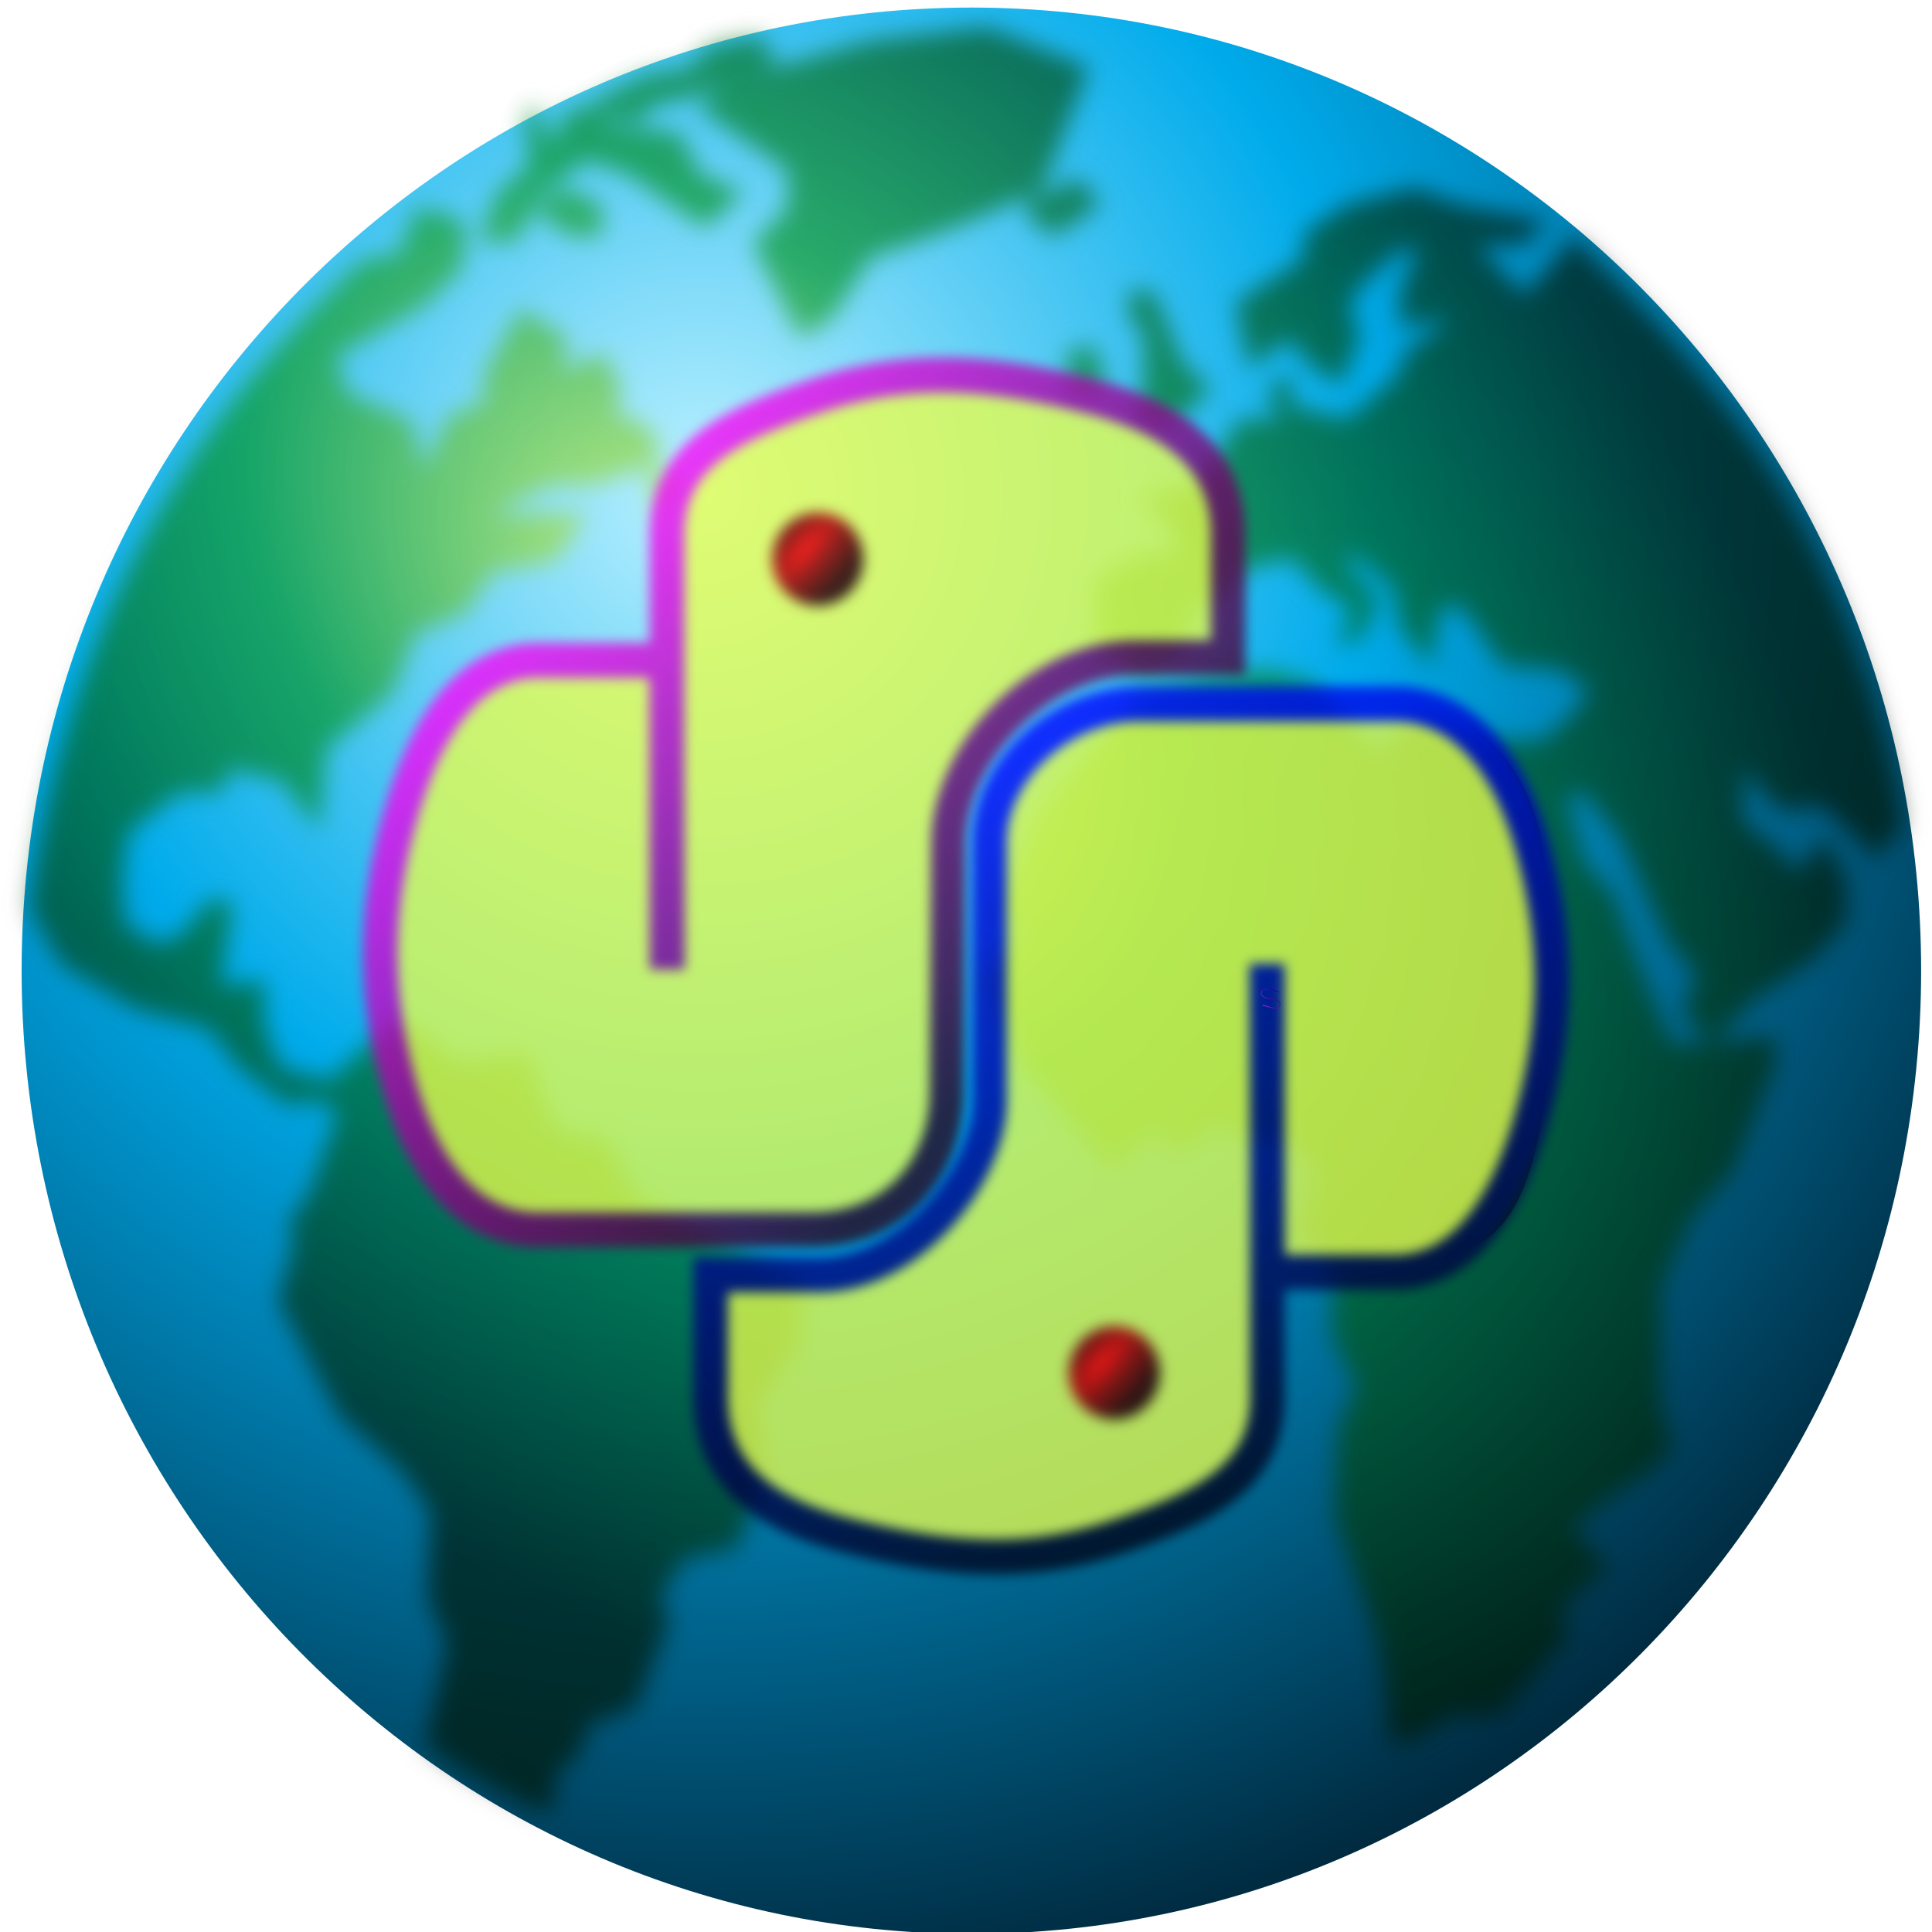
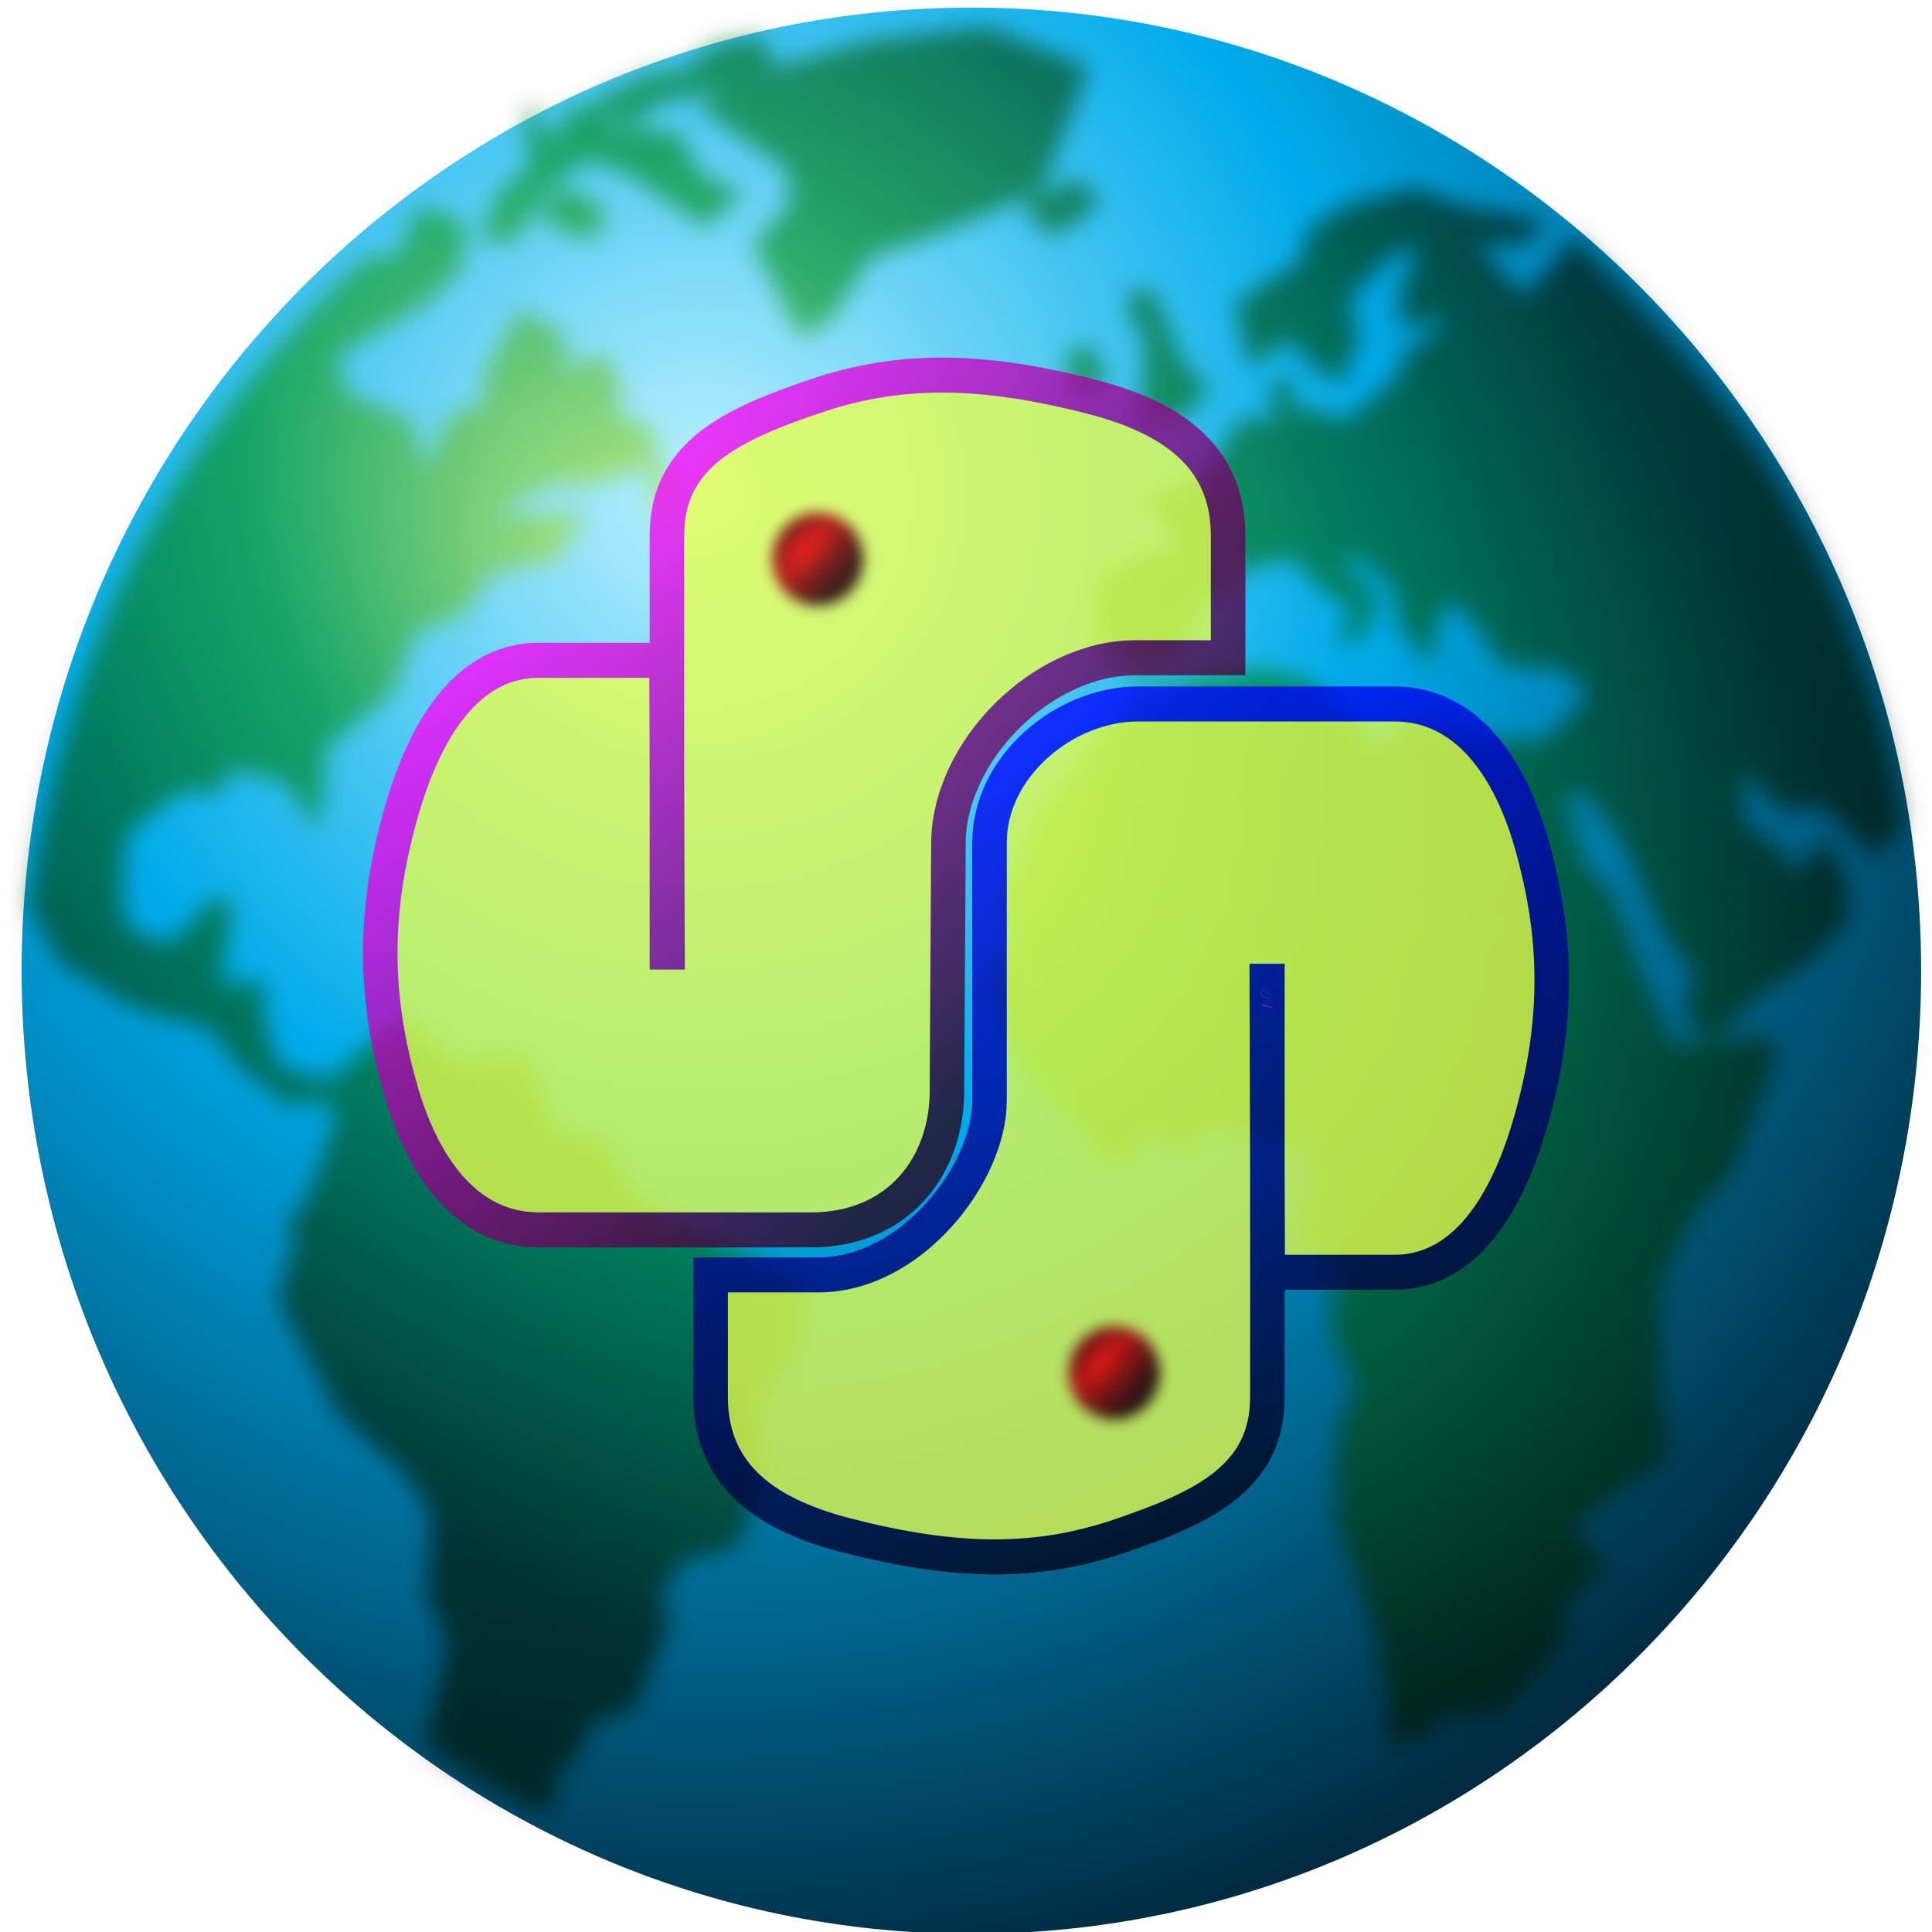
- <svg xmlns="http://www.w3.org/2000/svg" xmlns:xlink="http://www.w3.org/1999/xlink" width="800" height="800" id="svg2" version="1.1">
+ <svg xmlns="http://www.w3.org/2000/svg" xmlns:xlink="http://www.w3.org/1999/xlink" version="1.1" width="800" height="800" id="svg2">
  <defs id="defs4">
    <linearGradient id="linearGradient3935">
-       <stop id="stop3937" offset="0" style="stop-color:#ff28ff;stop-opacity:1;" />
-       <stop style="stop-color:#7500c6;stop-opacity:1;" offset="0.4" id="stop3983" />
-       <stop id="stop3939" offset="1" style="stop-color:#0000a4;stop-opacity:1;" />
+       <stop id="stop3937" style="stop-color:#ff28ff;stop-opacity:1" offset="0" />
+       <stop id="stop3983" style="stop-color:#7500c6;stop-opacity:1" offset="0.4" />
+       <stop id="stop3939" style="stop-color:#0000a4;stop-opacity:1" offset="1" />
    </linearGradient>
-     <linearGradient x1="25.315" y1="10.905" x2="25.315" gradientUnits="userSpaceOnUse" y2="35.926" id="linearGradient3911" gradientTransform="matrix(17.72891,0,0,17.72891,331.8561,320.2933)">
-       <stop offset="0" style="stop-color:#bbf1ff;stop-opacity:1;" id="stop3913" />
-       <stop id="stop3915" style="stop-color:#00abeb;stop-opacity:1;" offset="0.4" />
-       <stop offset="1" style="stop-color:#000d19;stop-opacity:1;" id="stop3917" />
+     <linearGradient x1="25.315" y1="10.905" x2="25.315" y2="35.926" id="linearGradient3911" gradientUnits="userSpaceOnUse" gradientTransform="matrix(17.72891,0,0,17.72891,331.8561,320.2933)">
+       <stop id="stop3913" style="stop-color:#bbf1ff;stop-opacity:1" offset="0" />
+       <stop id="stop3915" style="stop-color:#00abeb;stop-opacity:1" offset="0.4" />
+       <stop id="stop3917" style="stop-color:#000d19;stop-opacity:1" offset="1" />
    </linearGradient>
    <linearGradient id="linearGradient4348">
-       <stop style="stop-color:#ff0000;stop-opacity:1;" offset="0" id="stop4350" />
-       <stop id="stop4352" offset="0.4" style="stop-color:#930000;stop-opacity:1;" />
-       <stop style="stop-color:#280000;stop-opacity:1;" offset="1" id="stop4354" />
+       <stop id="stop4350" style="stop-color:#ff0000;stop-opacity:1" offset="0" />
+       <stop id="stop4352" style="stop-color:#930000;stop-opacity:1" offset="0.4" />
+       <stop id="stop4354" style="stop-color:#280000;stop-opacity:1" offset="1" />
    </linearGradient>
    <linearGradient id="linearGradient4338">
-       <stop id="stop4340" offset="0" style="stop-color:#ff5769;stop-opacity:1;" />
-       <stop style="stop-color:#c22b44;stop-opacity:1;" offset="0.4" id="stop4344" />
-       <stop id="stop4342" offset="1" style="stop-color:#860020;stop-opacity:1;" />
+       <stop id="stop4340" style="stop-color:#ff5769;stop-opacity:1" offset="0" />
+       <stop id="stop4344" style="stop-color:#c22b44;stop-opacity:1" offset="0.4" />
+       <stop id="stop4342" style="stop-color:#860020;stop-opacity:1" offset="1" />
    </linearGradient>
-     <linearGradient gradientTransform="matrix(17.72891,0,0,17.72891,331.8561,320.2933)" id="linearGradient4153" y2="35.926" gradientUnits="userSpaceOnUse" x2="25.315" y1="10.905" x1="25.315">
-       <stop id="stop4149" style="stop-color:#ebff4a;stop-opacity:1;" offset="0" />
-       <stop offset="0.4" style="stop-color:#00941f;stop-opacity:1;" id="stop4175" />
-       <stop id="stop4151" style="stop-color:#001400;stop-opacity:1;" offset="1" />
+     <linearGradient x1="25.315" y1="10.905" x2="25.315" y2="35.926" id="linearGradient4153" gradientUnits="userSpaceOnUse" gradientTransform="matrix(17.72891,0,0,17.72891,331.8561,320.2933)">
+       <stop id="stop4149" style="stop-color:#ebff4a;stop-opacity:1" offset="0" />
+       <stop id="stop4175" style="stop-color:#00941f;stop-opacity:1" offset="0.4" />
+       <stop id="stop4151" style="stop-color:#001400;stop-opacity:1" offset="1" />
    </linearGradient>
-     <linearGradient gradientTransform="matrix(17.72891,0,0,17.72891,331.625,320.2925)" id="linearGradient4137" y2="10" gradientUnits="userSpaceOnUse" x2="17.849" y1="29.074" x1="17.849">
-       <stop id="stop2492" style="stop-color:#0000ff;stop-opacity:1;" offset="0" />
-       <stop id="stop2494" style="stop-color:#000011;stop-opacity:1;" offset="1" />
+     <linearGradient x1="17.849" y1="29.074" x2="17.849" y2="10" id="linearGradient4137" gradientUnits="userSpaceOnUse" gradientTransform="matrix(17.72891,0,0,17.72891,331.625,320.2925)">
+       <stop id="stop2492" style="stop-color:#0000ff;stop-opacity:1" offset="0" />
+       <stop id="stop2494" style="stop-color:#000011;stop-opacity:1" offset="1" />
    </linearGradient>
-     <linearGradient gradientTransform="matrix(17.72891,0,0,17.72891,330.5664,321.5326)" id="linearGradient4242" y2="16.857" gradientUnits="userSpaceOnUse" x2="29.812" y1="36" x1="29.812">
-       <stop id="stop4246" style="stop-color:#ff00ff;stop-opacity:1;" offset="0" />
-       <stop id="stop4248" style="stop-color:#2a0017;stop-opacity:1;" offset="1" />
+     <linearGradient x1="29.812" y1="36" x2="29.812" y2="16.857" id="linearGradient4242" gradientUnits="userSpaceOnUse" gradientTransform="matrix(17.72891,0,0,17.72891,330.5664,321.5326)">
+       <stop id="stop4246" style="stop-color:#ff00ff;stop-opacity:1" offset="0" />
+       <stop id="stop4248" style="stop-color:#2a0017;stop-opacity:1" offset="1" />
    </linearGradient>
    <linearGradient id="linearGradient4114">
      <stop id="stop4116" style="stop-color:#000000;stop-opacity:1" offset="0" />
      <stop id="stop4118" style="stop-color:#000000;stop-opacity:0" offset="1" />
    </linearGradient>
-     <radialGradient xlink:href="#linearGradient3911" id="radialGradient4155" gradientUnits="userSpaceOnUse" gradientTransform="matrix(0,46.19188,-46.19185,0,46.94673,-2290.296)" cx="62.477" cy="-7.148" fx="62.477" fy="-7.148" r="9.755" />
-     <radialGradient xlink:href="#linearGradient4153" id="radialGradient4255" gradientUnits="userSpaceOnUse" gradientTransform="matrix(1.086586,0.7933138,-0.4024624,0.7959076,4.673895,-9.990817)" cx="17.057" cy="15.283" fx="17.057" fy="15.283" r="20.428" />
-     <filter id="filter4277" color-interpolation-filters="sRGB">
+     <radialGradient cx="62.477" cy="-7.148" r="9.755" fx="62.477" fy="-7.148" id="radialGradient4155" xlink:href="#linearGradient3911" gradientUnits="userSpaceOnUse" gradientTransform="matrix(0,46.19188,-46.19185,0,46.94673,-2290.296)" />
+     <radialGradient cx="17.057" cy="15.283" r="20.428" fx="17.057" fy="15.283" id="radialGradient4255" xlink:href="#linearGradient4153" gradientUnits="userSpaceOnUse" gradientTransform="matrix(1.086586,0.7933138,-0.4024624,0.7959076,4.673895,-9.990817)" />
+     <filter color-interpolation-filters="sRGB" id="filter4277">
      <feGaussianBlur stdDeviation="0.239" id="feGaussianBlur4279" />
    </filter>
-     <radialGradient xlink:href="#linearGradient4114" id="radialGradient4308" gradientUnits="userSpaceOnUse" gradientTransform="matrix(19.33937,0,0,2.800884,228.8747,729.4624)" cx="15.116" cy="63.965" fx="15.116" fy="63.965" r="12.289" />
-     <filter id="filter4406" color-interpolation-filters="sRGB">
+     <radialGradient cx="15.116" cy="63.965" r="12.289" fx="15.116" fy="63.965" id="radialGradient4308" xlink:href="#linearGradient4114" gradientUnits="userSpaceOnUse" gradientTransform="matrix(19.33937,0,0,2.800884,228.8747,729.4624)" />
+     <filter color-interpolation-filters="sRGB" id="filter4406">
      <feGaussianBlur stdDeviation="1.856" id="feGaussianBlur4408" />
    </filter>
-     <filter id="filter4412" color-interpolation-filters="sRGB">
+     <filter color-interpolation-filters="sRGB" id="filter4412">
      <feGaussianBlur stdDeviation="2.217" id="feGaussianBlur4414" />
    </filter>
-     <filter id="filter4416" color-interpolation-filters="sRGB">
+     <filter color-interpolation-filters="sRGB" id="filter4416">
      <feGaussianBlur stdDeviation="2.217" id="feGaussianBlur4418" />
    </filter>
-     <linearGradient xlink:href="#linearGradient4153" id="linearGradient4430" gradientUnits="userSpaceOnUse" x1="965.431" y1="953.335" x2="516.164" y2="500.513" />
-     <linearGradient xlink:href="#linearGradient4137" id="linearGradient4440" gradientUnits="userSpaceOnUse" gradientTransform="matrix(17.72891,0,0,17.72891,331.625,320.2925)" x1="28.09" y1="23.056" x2="12.253" y2="17.813" />
-     <linearGradient xlink:href="#linearGradient4153" id="linearGradient4442" gradientUnits="userSpaceOnUse" x1="965.431" y1="953.335" x2="516.164" y2="500.513" />
-     <radialGradient xlink:href="#linearGradient4348" id="radialGradient4446" gradientUnits="userSpaceOnUse" gradientTransform="matrix(0.1767878,0.1610145,-0.4403524,0.4834902,871.3216,-4.059915)" cx="865.743" cy="388.266" fx="865.743" fy="388.266" r="57.032" />
-     <radialGradient xlink:href="#linearGradient4338" id="radialGradient4448" gradientUnits="userSpaceOnUse" gradientTransform="matrix(1,0,0,2.277784,0,-564.7937)" cx="900.244" cy="442.01" fx="900.244" fy="442.01" r="57.032" />
-     <linearGradient xlink:href="#linearGradient4153" id="linearGradient4482" gradientUnits="userSpaceOnUse" x1="610.367" y1="596.986" x2="725.449" y2="755.364" />
-     <filter id="filter4013" color-interpolation-filters="sRGB">
+     <linearGradient x1="965.431" y1="953.335" x2="516.164" y2="500.513" id="linearGradient4430" xlink:href="#linearGradient4153" gradientUnits="userSpaceOnUse" />
+     <linearGradient x1="28.09" y1="23.056" x2="12.253" y2="17.813" id="linearGradient4440" xlink:href="#linearGradient4137" gradientUnits="userSpaceOnUse" gradientTransform="matrix(17.72891,0,0,17.72891,331.625,320.2925)" />
+     <linearGradient x1="965.431" y1="953.335" x2="516.164" y2="500.513" id="linearGradient4442" xlink:href="#linearGradient4153" gradientUnits="userSpaceOnUse" />
+     <radialGradient cx="865.743" cy="388.266" r="57.032" fx="865.743" fy="388.266" id="radialGradient4446" xlink:href="#linearGradient4348" gradientUnits="userSpaceOnUse" gradientTransform="matrix(0.1767878,0.1610145,-0.4403524,0.4834902,871.3216,-4.059915)" />
+     <radialGradient cx="900.244" cy="442.01" r="57.032" fx="900.244" fy="442.01" id="radialGradient4448" xlink:href="#linearGradient4338" gradientUnits="userSpaceOnUse" gradientTransform="matrix(1,0,0,2.277784,0,-564.7937)" />
+     <linearGradient x1="610.367" y1="596.986" x2="725.449" y2="755.364" id="linearGradient4482" xlink:href="#linearGradient4153" gradientUnits="userSpaceOnUse" />
+     <filter color-interpolation-filters="sRGB" id="filter4013">
      <feGaussianBlur stdDeviation="2.433" id="feGaussianBlur4015" />
    </filter>
-     <linearGradient xlink:href="#linearGradient3935" id="linearGradient4017" gradientUnits="userSpaceOnUse" x1="413.21" y1="740.893" x2="633.565" y2="577.834" />
-     <radialGradient xlink:href="#linearGradient3911" id="radialGradient4035" gradientUnits="userSpaceOnUse" gradientTransform="matrix(0,46.19188,-46.19185,0,46.94673,-2290.296)" cx="62.477" cy="-7.148" fx="62.477" fy="-7.148" r="9.755" />
-     <radialGradient xlink:href="#linearGradient4153" id="radialGradient4037" gradientUnits="userSpaceOnUse" gradientTransform="matrix(1.086586,0.7933138,-0.4024624,0.7959076,4.673895,-9.990817)" cx="17.057" cy="15.283" fx="17.057" fy="15.283" r="20.428" />
-     <linearGradient xlink:href="#linearGradient4153" id="linearGradient4039" gradientUnits="userSpaceOnUse" x1="965.431" y1="953.335" x2="516.164" y2="500.513" />
-     <linearGradient xlink:href="#linearGradient4153" id="linearGradient4041" gradientUnits="userSpaceOnUse" x1="770.289" y1="678.349" x2="909.439" y2="852.21" />
-     <linearGradient xlink:href="#linearGradient4242" id="linearGradient4043" gradientUnits="userSpaceOnUse" gradientTransform="matrix(17.72891,0,0,17.72891,330.5664,321.5326)" x1="30.445" y1="33.677" x2="20.732" y2="23.403" />
-     <linearGradient xlink:href="#linearGradient4153" id="linearGradient4045" gradientUnits="userSpaceOnUse" x1="965.431" y1="953.335" x2="516.164" y2="500.513" />
-     <linearGradient xlink:href="#linearGradient4153" id="linearGradient4047" gradientUnits="userSpaceOnUse" x1="610.367" y1="596.986" x2="725.449" y2="755.364" />
-     <linearGradient xlink:href="#linearGradient4137" id="linearGradient4049" gradientUnits="userSpaceOnUse" gradientTransform="matrix(17.72891,0,0,17.72891,331.625,320.2925)" x1="28.09" y1="23.056" x2="12.253" y2="17.813" />
-     <linearGradient xlink:href="#linearGradient4153" id="linearGradient4051" gradientUnits="userSpaceOnUse" x1="965.431" y1="953.335" x2="516.164" y2="500.513" />
-     <radialGradient xlink:href="#linearGradient4348" id="radialGradient4053" gradientUnits="userSpaceOnUse" gradientTransform="matrix(0.1767878,0.1610145,-0.4403524,0.4834902,957.1846,228.2752)" cx="865.743" cy="388.266" fx="865.743" fy="388.266" r="57.032" />
-     <radialGradient xlink:href="#linearGradient4348" id="radialGradient4055" gradientUnits="userSpaceOnUse" gradientTransform="matrix(0.1767878,0.1610145,-0.4403524,0.4834902,871.3216,-4.059915)" cx="865.743" cy="388.266" fx="865.743" fy="388.266" r="57.032" />
-     <radialGradient xlink:href="#linearGradient4338" id="radialGradient4057" gradientUnits="userSpaceOnUse" gradientTransform="matrix(1,0,0,2.277784,0,-564.7937)" cx="900.244" cy="442.01" fx="900.244" fy="442.01" r="57.032" />
+     <linearGradient x1="413.21" y1="740.893" x2="633.565" y2="577.834" id="linearGradient4017" xlink:href="#linearGradient3935" gradientUnits="userSpaceOnUse" />
+     <radialGradient cx="62.477" cy="-7.148" r="9.755" fx="62.477" fy="-7.148" id="radialGradient4035" xlink:href="#linearGradient3911" gradientUnits="userSpaceOnUse" gradientTransform="matrix(0,46.19188,-46.19185,0,46.94673,-2290.296)" />
+     <radialGradient cx="17.057" cy="15.283" r="20.428" fx="17.057" fy="15.283" id="radialGradient4037" xlink:href="#linearGradient4153" gradientUnits="userSpaceOnUse" gradientTransform="matrix(1.086586,0.7933138,-0.4024624,0.7959076,4.673895,-9.990817)" />
+     <linearGradient x1="965.431" y1="953.335" x2="516.164" y2="500.513" id="linearGradient4039" xlink:href="#linearGradient4153" gradientUnits="userSpaceOnUse" />
+     <linearGradient x1="770.289" y1="678.349" x2="909.439" y2="852.21" id="linearGradient4041" xlink:href="#linearGradient4153" gradientUnits="userSpaceOnUse" />
+     <linearGradient x1="30.445" y1="33.677" x2="20.732" y2="23.403" id="linearGradient4043" xlink:href="#linearGradient4242" gradientUnits="userSpaceOnUse" gradientTransform="matrix(17.72891,0,0,17.72891,330.5664,321.5326)" />
+     <linearGradient x1="965.431" y1="953.335" x2="516.164" y2="500.513" id="linearGradient4045" xlink:href="#linearGradient4153" gradientUnits="userSpaceOnUse" />
+     <linearGradient x1="610.367" y1="596.986" x2="725.449" y2="755.364" id="linearGradient4047" xlink:href="#linearGradient4153" gradientUnits="userSpaceOnUse" />
+     <linearGradient x1="28.09" y1="23.056" x2="12.253" y2="17.813" id="linearGradient4049" xlink:href="#linearGradient4137" gradientUnits="userSpaceOnUse" gradientTransform="matrix(17.72891,0,0,17.72891,331.625,320.2925)" />
+     <linearGradient x1="965.431" y1="953.335" x2="516.164" y2="500.513" id="linearGradient4051" xlink:href="#linearGradient4153" gradientUnits="userSpaceOnUse" />
+     <radialGradient cx="865.743" cy="388.266" r="57.032" fx="865.743" fy="388.266" id="radialGradient4053" xlink:href="#linearGradient4348" gradientUnits="userSpaceOnUse" gradientTransform="matrix(0.1767878,0.1610145,-0.4403524,0.4834902,957.1846,228.2752)" />
+     <radialGradient cx="865.743" cy="388.266" r="57.032" fx="865.743" fy="388.266" id="radialGradient4055" xlink:href="#linearGradient4348" gradientUnits="userSpaceOnUse" gradientTransform="matrix(0.1767878,0.1610145,-0.4403524,0.4834902,871.3216,-4.059915)" />
+     <radialGradient cx="900.244" cy="442.01" r="57.032" fx="900.244" fy="442.01" id="radialGradient4057" xlink:href="#linearGradient4338" gradientUnits="userSpaceOnUse" gradientTransform="matrix(1,0,0,2.277784,0,-564.7937)" />
  </defs>
-   <g id="layer1" transform="translate(0,-252.3622)">
-     <g id="g4021" transform="matrix(1.538351,0,0,1.560026,-409.4512,-375.361)">
-       <g style="stroke-width:20;stroke-miterlimit:4;stroke-dasharray:none" transform="translate(77.62778,-62.32376)" id="g4251">
-         <path style="fill:url(#radialGradient4035);fill-opacity:1;fill-rule:nonzero;stroke:none" id="path4150" d="m 705.645,722.353 c 0,141.193 -114.465,255.654 -255.642,255.654 -141.19,0 -255.648,-114.462 -255.648,-255.654 0,-141.187 114.458,-255.636 255.648,-255.636 141.177,0 255.642,114.449 255.642,255.636 l 0,0 z" />
-         <path transform="matrix(13.25994,0,0,13.26967,153.4885,424.3376)" d="m 22.691,3.58 -2.362,0.27 -2.599,0.71 C 17.952,4.482 18.176,4.398 18.405,4.323 L 18.101,3.782 17.089,3.952 16.583,4.425 15.807,4.526 15.098,4.864 14.76,5.033 14.659,5.169 14.153,5.27 l -0.304,0.642 -0.405,-0.811 -0.135,0.338 0.068,0.913 -0.641,0.541 -0.371,0.98 0.776,0 0.304,-0.642 0.101,-0.237 c 0.341,-0.242 0.665,-0.511 1.012,-0.744 l 0.81,0.27 c 0.527,0.359 1.058,0.723 1.586,1.082 L 17.73,6.893 16.853,6.521 16.448,5.709 14.963,5.54 14.929,5.371 15.57,5.507 15.942,5.135 16.751,4.966 c 0.192,-0.093 0.38,-0.161 0.574,-0.237 l -0.506,0.473 1.822,1.251 0,0.744 -0.709,0.71 0.945,1.893 0.641,-0.372 0.81,-1.251 c 1.139,-0.353 2.165,-0.763 3.24,-1.251 l -0.068,0.473 0.54,0.372 0.945,-0.642 -0.472,-0.541 -0.641,0.372 -0.202,-0.068 c 0.047,-0.021 0.088,-0.046 0.135,-0.068 L 24.75,4.391 22.691,3.58 z m -9.247,3.651 0.776,0.541 0.641,0 0,-0.642 -0.776,-0.338 -0.641,0.439 0,0 z m 17.92,-0.439 -1.384,0.338 -0.877,0.575 0,0.507 -1.384,0.879 0.27,1.318 0.81,-0.575 0.506,0.575 0.574,0.338 0.371,-0.98 -0.202,-0.575 0.202,-0.406 0.81,-0.744 0.371,0 -0.371,0.811 0,0.744 c 0.334,-0.091 0.671,-0.126 1.012,-0.169 l -0.945,0.676 -0.068,0.406 -1.08,0.913 -1.114,-0.27 0,-0.642 -0.506,0.338 0.236,0.575 -0.81,0 -0.439,0.744 -0.54,0.609 -0.979,0.203 0.574,0.575 0.135,0.575 -0.709,0 -0.945,0.507 0,1.488 0.439,0 0.405,0.439 0.911,-0.439 0.337,-0.913 0.675,-0.406 0.135,-0.338 1.08,-0.27 0.607,0.676 0.641,0.338 -0.371,0.744 0.574,-0.169 0.304,-0.744 -0.742,-0.845 0.304,0 0.742,0.609 0.135,0.811 0.641,0.744 0.169,-1.082 0.337,-0.169 c 0.359,0.374 0.642,0.83 0.945,1.251 l 1.114,0.068 0.641,0.406 -0.304,0.439 -0.641,0.575 -0.945,0 -1.249,-0.406 -0.641,0.068 -0.472,0.541 -1.35,-1.352 -0.945,-0.27 -1.384,0.169 -1.215,0.338 c -0.693,0.787 -1.403,1.583 -2.059,2.4 l -0.776,1.893 0.371,0.406 -0.675,0.98 0.742,1.724 c 0.618,0.7 1.239,1.395 1.856,2.096 l 0.911,-0.778 0.371,0.473 0.979,-0.642 0.337,0.372 0.979,0 0.574,0.642 -0.337,1.149 0.675,0.778 -0.034,1.352 0.506,0.98 -0.371,0.845 c -0.036,0.606 -0.068,1.186 -0.068,1.792 0.298,0.821 0.596,1.641 0.877,2.468 l 0.202,1.318 0,0.676 0.54,0 0.776,-0.507 0.945,0 1.417,-1.589 -0.169,-0.541 0.945,-0.845 -0.709,-0.778 0.844,-0.676 0.81,-0.507 0.371,-0.406 -0.236,-0.913 c 0,-0.768 2e-6,-1.53 0,-2.299 l 0.641,-1.42 0.81,-0.879 0.877,-2.164 0,-0.575 c -0.437,0.055 -0.855,0.105 -1.282,0.135 l 0.877,-0.879 1.215,-0.811 0.641,-0.744 0,-0.811 c -0.145,-0.275 -0.292,-0.57 -0.439,-0.845 l -0.574,0.676 -0.439,-0.507 -0.641,-0.507 0,-1.048 0.742,0.845 0.844,-0.101 c 0.381,0.346 0.746,0.654 1.08,1.048 l 0.54,-0.609 c 0,-0.655 -0.737,-3.889 -2.329,-6.626 -1.592,-2.736 -4.387,-5.24 -4.387,-5.24 l -0.202,0.372 -0.742,0.811 -0.945,-0.98 0.945,0 L 34.03,7.467 32.275,7.129 31.364,6.791 z M 11.082,7.231 10.744,8.11 c 0,0 -0.591,0.098 -0.742,0.135 -1.936,1.787 -5.841,5.664 -6.75,12.948 0.036,0.169 0.641,1.149 0.641,1.149 l 1.485,0.879 1.485,0.406 0.641,0.778 0.979,0.744 0.574,-0.101 0.405,0.203 0,0.135 -0.54,1.521 -0.439,0.642 0.135,0.304 -0.337,1.217 1.249,2.299 1.282,1.116 0.574,0.811 -0.068,1.69 0.405,0.947 -0.405,1.826 c 0,0 -0.054,-0.015 0,0.169 0.055,0.184 2.256,1.423 2.396,1.318 0.14,-0.106 0.27,-0.203 0.27,-0.203 l -0.135,-0.406 0.574,-0.541 0.202,-0.575 0.911,-0.304 0.709,-1.758 -0.202,-0.473 0.472,-0.744 1.08,-0.237 0.54,-1.285 -0.135,-1.589 0.844,-1.183 0.135,-1.217 c -1.158,-0.575 -2.293,-1.166 -3.442,-1.758 l -0.574,-1.116 -1.046,-0.237 -0.574,-1.521 -1.384,0.169 -1.215,-0.879 -1.282,1.116 0,0.169 C 9.078,24.564 8.623,24.548 8.281,24.337 l -0.27,-0.811 0,-0.879 -0.877,0.101 c 0.071,-0.56 0.165,-1.131 0.236,-1.69 l -0.506,0 -0.506,0.642 -0.472,0.237 -0.709,-0.406 -0.067,-0.879 0.135,-0.947 1.046,-0.811 0.844,0 0.169,-0.473 1.046,0.237 0.776,0.98 0.135,-1.623 1.35,-1.116 0.472,-1.183 1.012,-0.406 0.54,-0.811 1.282,-0.237 0.641,-0.947 c -0.635,0 -1.289,0 -1.924,0 l 1.215,-0.575 0.844,0 1.08,-0.372 0.202,1.048 0.472,-0.744 -0.54,-0.372 0.135,-0.439 -0.439,-0.406 -0.472,-0.135 0.135,-0.507 -0.371,-0.71 -0.844,0.338 0.135,-0.642 -0.979,-0.575 -0.776,1.352 0.068,0.473 -0.776,0.338 -0.472,1.048 -0.236,-0.98 -1.316,-0.541 -0.236,-0.744 1.789,-1.014 0.776,-0.744 0.068,-0.879 -0.439,-0.237 -0.574,-0.068 -1.1e-5,-1.1e-6 z m 14.478,1.623 0,0.541 0.304,0.338 0,0.811 -0.169,1.082 0.877,-0.169 0.641,-0.642 -0.574,-0.541 C 26.454,9.777 26.265,9.33 26.032,8.854 l -0.472,0 z m -0.742,1.082 -0.54,0.169 0.135,0.98 0.709,-0.372 -0.304,-0.778 0,0 z m 9.888,8.891 0.81,0.947 0.979,2.096 0.607,0.676 -0.304,0.71 0.54,0.642 c -0.248,0.016 -0.488,0.034 -0.742,0.034 -0.463,-0.974 -0.829,-1.956 -1.181,-2.975 l -0.607,-0.676 -0.337,-1.217 0.236,-0.237 0,-4e-6 z" id="path4211" style="opacity:0.65;fill:url(#radialGradient4037);fill-opacity:1;fill-rule:nonzero;stroke:none;filter:url(#filter4277)" />
+   <g transform="translate(0,-252.3622)" id="layer1">
+     <g transform="matrix(1.538351,0,0,1.560026,-409.4512,-375.361)" id="g4021">
+       <g transform="translate(77.62778,-62.32376)" id="g4251" style="stroke-width:20;stroke-miterlimit:4;stroke-dasharray:none">
+         <path d="m 705.645,722.353 c 0,141.193 -114.465,255.654 -255.642,255.654 -141.19,0 -255.648,-114.462 -255.648,-255.654 0,-141.187 114.458,-255.636 255.648,-255.636 141.177,0 255.642,114.449 255.642,255.636 l 0,0 z" id="path4150" style="fill:url(#radialGradient4035);fill-opacity:1;fill-rule:nonzero;stroke:none" />
+         <path d="m 22.691,3.58 -2.362,0.27 -2.599,0.71 C 17.952,4.482 18.176,4.398 18.405,4.323 L 18.101,3.782 17.089,3.952 16.583,4.425 15.807,4.526 15.098,4.864 14.76,5.033 14.659,5.169 14.153,5.27 l -0.304,0.642 -0.405,-0.811 -0.135,0.338 0.068,0.913 -0.641,0.541 -0.371,0.98 0.776,0 0.304,-0.642 0.101,-0.237 c 0.341,-0.242 0.665,-0.511 1.012,-0.744 l 0.81,0.27 c 0.527,0.359 1.058,0.723 1.586,1.082 L 17.73,6.893 16.853,6.521 16.448,5.709 14.963,5.54 14.929,5.371 15.57,5.507 15.942,5.135 16.751,4.966 c 0.192,-0.093 0.38,-0.161 0.574,-0.237 l -0.506,0.473 1.822,1.251 0,0.744 -0.709,0.71 0.945,1.893 0.641,-0.372 0.81,-1.251 c 1.139,-0.353 2.165,-0.763 3.24,-1.251 l -0.068,0.473 0.54,0.372 0.945,-0.642 -0.472,-0.541 -0.641,0.372 -0.202,-0.068 c 0.047,-0.021 0.088,-0.046 0.135,-0.068 L 24.75,4.391 22.691,3.58 z m -9.247,3.651 0.776,0.541 0.641,0 0,-0.642 -0.776,-0.338 -0.641,0.439 0,0 z m 17.92,-0.439 -1.384,0.338 -0.877,0.575 0,0.507 -1.384,0.879 0.27,1.318 0.81,-0.575 0.506,0.575 0.574,0.338 0.371,-0.98 -0.202,-0.575 0.202,-0.406 0.81,-0.744 0.371,0 -0.371,0.811 0,0.744 c 0.334,-0.091 0.671,-0.126 1.012,-0.169 l -0.945,0.676 -0.068,0.406 -1.08,0.913 -1.114,-0.27 0,-0.642 -0.506,0.338 0.236,0.575 -0.81,0 -0.439,0.744 -0.54,0.609 -0.979,0.203 0.574,0.575 0.135,0.575 -0.709,0 -0.945,0.507 0,1.488 0.439,0 0.405,0.439 0.911,-0.439 0.337,-0.913 0.675,-0.406 0.135,-0.338 1.08,-0.27 0.607,0.676 0.641,0.338 -0.371,0.744 0.574,-0.169 0.304,-0.744 -0.742,-0.845 0.304,0 0.742,0.609 0.135,0.811 0.641,0.744 0.169,-1.082 0.337,-0.169 c 0.359,0.374 0.642,0.83 0.945,1.251 l 1.114,0.068 0.641,0.406 -0.304,0.439 -0.641,0.575 -0.945,0 -1.249,-0.406 -0.641,0.068 -0.472,0.541 -1.35,-1.352 -0.945,-0.27 -1.384,0.169 -1.215,0.338 c -0.693,0.787 -1.403,1.583 -2.059,2.4 l -0.776,1.893 0.371,0.406 -0.675,0.98 0.742,1.724 c 0.618,0.7 1.239,1.395 1.856,2.096 l 0.911,-0.778 0.371,0.473 0.979,-0.642 0.337,0.372 0.979,0 0.574,0.642 -0.337,1.149 0.675,0.778 -0.034,1.352 0.506,0.98 -0.371,0.845 c -0.036,0.606 -0.068,1.186 -0.068,1.792 0.298,0.821 0.596,1.641 0.877,2.468 l 0.202,1.318 0,0.676 0.54,0 0.776,-0.507 0.945,0 1.417,-1.589 -0.169,-0.541 0.945,-0.845 -0.709,-0.778 0.844,-0.676 0.81,-0.507 0.371,-0.406 -0.236,-0.913 c 0,-0.768 2e-6,-1.53 0,-2.299 l 0.641,-1.42 0.81,-0.879 0.877,-2.164 0,-0.575 c -0.437,0.055 -0.855,0.105 -1.282,0.135 l 0.877,-0.879 1.215,-0.811 0.641,-0.744 0,-0.811 c -0.145,-0.275 -0.292,-0.57 -0.439,-0.845 l -0.574,0.676 -0.439,-0.507 -0.641,-0.507 0,-1.048 0.742,0.845 0.844,-0.101 c 0.381,0.346 0.746,0.654 1.08,1.048 l 0.54,-0.609 c 0,-0.655 -0.737,-3.889 -2.329,-6.626 -1.592,-2.736 -4.387,-5.24 -4.387,-5.24 l -0.202,0.372 -0.742,0.811 -0.945,-0.98 0.945,0 L 34.03,7.467 32.275,7.129 31.364,6.791 z M 11.082,7.231 10.744,8.11 c 0,0 -0.591,0.098 -0.742,0.135 -1.936,1.787 -5.841,5.664 -6.75,12.948 0.036,0.169 0.641,1.149 0.641,1.149 l 1.485,0.879 1.485,0.406 0.641,0.778 0.979,0.744 0.574,-0.101 0.405,0.203 0,0.135 -0.54,1.521 -0.439,0.642 0.135,0.304 -0.337,1.217 1.249,2.299 1.282,1.116 0.574,0.811 -0.068,1.69 0.405,0.947 -0.405,1.826 c 0,0 -0.054,-0.015 0,0.169 0.055,0.184 2.256,1.423 2.396,1.318 0.14,-0.106 0.27,-0.203 0.27,-0.203 l -0.135,-0.406 0.574,-0.541 0.202,-0.575 0.911,-0.304 0.709,-1.758 -0.202,-0.473 0.472,-0.744 1.08,-0.237 0.54,-1.285 -0.135,-1.589 0.844,-1.183 0.135,-1.217 c -1.158,-0.575 -2.293,-1.166 -3.442,-1.758 l -0.574,-1.116 -1.046,-0.237 -0.574,-1.521 -1.384,0.169 -1.215,-0.879 -1.282,1.116 0,0.169 C 9.078,24.564 8.623,24.548 8.281,24.337 l -0.27,-0.811 0,-0.879 -0.877,0.101 c 0.071,-0.56 0.165,-1.131 0.236,-1.69 l -0.506,0 -0.506,0.642 -0.472,0.237 -0.709,-0.406 -0.067,-0.879 0.135,-0.947 1.046,-0.811 0.844,0 0.169,-0.473 1.046,0.237 0.776,0.98 0.135,-1.623 1.35,-1.116 0.472,-1.183 1.012,-0.406 0.54,-0.811 1.282,-0.237 0.641,-0.947 c -0.635,0 -1.289,0 -1.924,0 l 1.215,-0.575 0.844,0 1.08,-0.372 0.202,1.048 0.472,-0.744 -0.54,-0.372 0.135,-0.439 -0.439,-0.406 -0.472,-0.135 0.135,-0.507 -0.371,-0.71 -0.844,0.338 0.135,-0.642 -0.979,-0.575 -0.776,1.352 0.068,0.473 -0.776,0.338 -0.472,1.048 -0.236,-0.98 -1.316,-0.541 -0.236,-0.744 1.789,-1.014 0.776,-0.744 0.068,-0.879 -0.439,-0.237 -0.574,-0.068 -1.1e-5,-1.1e-6 z m 14.478,1.623 0,0.541 0.304,0.338 0,0.811 -0.169,1.082 0.877,-0.169 0.641,-0.642 -0.574,-0.541 C 26.454,9.777 26.265,9.33 26.032,8.854 l -0.472,0 z m -0.742,1.082 -0.54,0.169 0.135,0.98 0.709,-0.372 -0.304,-0.778 0,0 z m 9.888,8.891 0.81,0.947 0.979,2.096 0.607,0.676 -0.304,0.71 0.54,0.642 c -0.248,0.016 -0.488,0.034 -0.742,0.034 -0.463,-0.974 -0.829,-1.956 -1.181,-2.975 l -0.607,-0.676 -0.337,-1.217 0.236,-0.237 0,-4e-6 z" transform="matrix(13.25994,0,0,13.26967,153.4885,424.3376)" id="path4211" style="opacity:0.65;fill:url(#radialGradient4037);fill-opacity:1;fill-rule:nonzero;stroke:none;filter:url(#filter4277)" />
      </g>
-       <g style="opacity:0.9" transform="matrix(0.9295521,0,0,0.9295521,107.8827,-12.68706)" id="g4420">
-         <g id="g3956" transform="matrix(0,-0.7632159,-0.7632159,0,1006.139,1299.806)" style="opacity:0.85;fill:url(#linearGradient4051);fill-opacity:1;stroke-width:13.102;stroke-miterlimit:4;stroke-dasharray:none">
-           <path d="m 865.749,890.769 c 0,29.713 -25.795,44.781 -51.981,52.279 -39.394,11.33 -71.004,9.592 -103.927,0 -27.48,-8.011 -51.981,-24.377 -51.981,-52.279 v -98.079 c 0,-28.221 23.526,-52.321 51.981,-52.321 l 102.261,-6.645 c 34.606,0 57.229,-21.613 57.229,-57.071 l 9.432,-47.406 h 38.968 c 30.263,0 44.5,22.501 51.964,52.282 10.407,41.397 10.868,72.352 0,104.62 -10.495,31.341 -21.753,52.283 -51.964,52.283 H 865.749 761.822 v -0.224 h 103.927 v 52.528 z" style="fill:url(#linearGradient4039);fill-opacity:1;stroke-width:13.102;stroke-miterlimit:4;stroke-dasharray:none" id="path2732" />
-           <path d="m 870.961,890.774 c 0,29.713 -31.008,44.781 -57.193,52.279 -39.394,11.331 -71.004,9.595 -103.927,0 -27.48,-8.013 -51.981,-24.372 -51.981,-52.279 V 787.483 c 0,-33.435 24.271,-51.571 51.981,-51.571 l 92.421,-0.564 c 34.625,0 69.657,-35.421 69.657,-70.88 v -35.229 h 45.811 c 30.263,0 44.5,22.503 51.964,52.286 10.407,41.397 10.868,72.351 0,104.617 -10.495,31.345 -21.753,56.006 -51.964,56.006 H 870.961 761.822 v -0.224 l 109.139,0.368 v 48.432 z" style="fill:url(#linearGradient4041);fill-opacity:1;stroke:url(#linearGradient4043);stroke-width:13.102;stroke-miterlimit:4;stroke-dasharray:none;filter:url(#filter4412)" id="path2744" />
-           <path d="m 646.852,563.931 c 0,-29.733 7.96,-45.901 51.981,-53.615 29.873,-5.23 68.185,-5.883 103.909,0 28.225,4.663 51.982,25.692 51.982,53.615 v 98.058 c 0,28.756 -23.066,52.317 -51.982,52.317 l -94.247,5.212 c -35.262,0 -71.678,30.814 -71.678,64.816 l -2.978,41.098 h -35.742 c -30.21,0 -47.815,-21.789 -55.208,-52.286 -9.964,-40.969 -9.538,-65.383 0,-104.616 8.279,-34.236 34.731,-52.281 64.959,-52.281 h 39.003 103.962 v -0.349 H 646.852 v -51.96 z" style="fill:url(#linearGradient4045);fill-opacity:1;stroke-width:13.102;stroke-miterlimit:4;stroke-dasharray:none" id="path2730" />
-           <path d="m 642.005,566.12 c 0,-29.499 30.937,-44.425 57.051,-51.889 39.305,-11.225 70.863,-9.504 103.697,0 27.444,7.957 51.875,24.182 51.875,51.889 v 97.281 c 0,28.009 -23.473,56.359 -51.875,56.359 h -96.605 c -27.125,0 -65.118,29.676 -65.118,64.852 v 40.953 H 595.325 c -30.192,0 -44.411,-22.301 -51.857,-51.874 -10.371,-41.06 -10.832,-71.784 0,-103.785 10.478,-31.096 21.7,-55.578 51.857,-55.578 h 46.68 108.891 v 0.233 l -108.891,-0.358 v -48.045 z" style="fill:url(#linearGradient4047);fill-opacity:1;stroke:url(#linearGradient4049);stroke-width:13.102;stroke-miterlimit:4;stroke-dasharray:none;filter:url(#filter4416)" id="path3530" />
+       <g transform="matrix(0.9295521,0,0,0.9295521,107.8827,-12.68706)" id="g4420" style="opacity:0.9">
+         <g transform="matrix(0,-0.7632159,-0.7632159,0,1006.139,1299.806)" id="g3956" style="opacity:0.85;fill:url(#linearGradient4051);fill-opacity:1;stroke-width:13.102;stroke-miterlimit:4;stroke-dasharray:none">
+           <path d="m 865.749,890.769 c 0,29.713 -25.795,44.781 -51.981,52.279 -39.394,11.33 -71.004,9.592 -103.927,0 -27.48,-8.011 -51.981,-24.377 -51.981,-52.279 v -98.079 c 0,-28.221 23.526,-52.321 51.981,-52.321 l 102.261,-6.645 c 34.606,0 57.229,-21.613 57.229,-57.071 l 9.432,-47.406 h 38.968 c 30.263,0 44.5,22.501 51.964,52.282 10.407,41.397 10.868,72.352 0,104.62 -10.495,31.341 -21.753,52.283 -51.964,52.283 H 865.749 761.822 v -0.224 h 103.927 v 52.528 z" id="path2732" style="fill:url(#linearGradient4039);fill-opacity:1;stroke-width:13.102;stroke-miterlimit:4;stroke-dasharray:none" />
+           <path d="m 870.961,890.774 c 0,29.713 -31.008,44.781 -57.193,52.279 -39.394,11.331 -71.004,9.595 -103.927,0 -27.48,-8.013 -51.981,-24.372 -51.981,-52.279 V 787.483 c 0,-33.435 24.271,-51.571 51.981,-51.571 l 92.421,-0.564 c 34.625,0 69.657,-35.421 69.657,-70.88 v -35.229 h 45.811 c 30.263,0 44.5,22.503 51.964,52.286 10.407,41.397 10.868,72.351 0,104.617 -10.495,31.345 -21.753,56.006 -51.964,56.006 H 870.961 761.822 v -0.224 l 109.139,0.368 v 48.432 z" id="path2744" style="fill:url(#linearGradient4041);fill-opacity:1;stroke:url(#linearGradient4043);stroke-width:13.102;stroke-miterlimit:4;stroke-dasharray:none" />
+           <path d="m 646.852,563.931 c 0,-29.733 7.96,-45.901 51.981,-53.615 29.873,-5.23 68.185,-5.883 103.909,0 28.225,4.663 51.982,25.692 51.982,53.615 v 98.058 c 0,28.756 -23.066,52.317 -51.982,52.317 l -94.247,5.212 c -35.262,0 -71.678,30.814 -71.678,64.816 l -2.978,41.098 h -35.742 c -30.21,0 -47.815,-21.789 -55.208,-52.286 -9.964,-40.969 -9.538,-65.383 0,-104.616 8.279,-34.236 34.731,-52.281 64.959,-52.281 h 39.003 103.962 v -0.349 H 646.852 v -51.96 z" id="path2730" style="fill:url(#linearGradient4045);fill-opacity:1;stroke-width:13.102;stroke-miterlimit:4;stroke-dasharray:none" />
+           <path d="m 642.005,566.12 c 0,-29.499 30.937,-44.425 57.051,-51.889 39.305,-11.225 70.863,-9.504 103.697,0 27.444,7.957 51.875,24.182 51.875,51.889 v 97.281 c 0,28.009 -23.473,56.359 -51.875,56.359 h -96.605 c -27.125,0 -65.118,29.676 -65.118,64.852 v 40.953 H 595.325 c -30.192,0 -44.411,-22.301 -51.857,-51.874 -10.371,-41.06 -10.832,-71.784 0,-103.785 10.478,-31.096 21.7,-55.578 51.857,-55.578 h 46.68 108.891 v 0.233 l -108.891,-0.358 v -48.045 z" id="path3530" style="fill:url(#linearGradient4047);fill-opacity:1;stroke:url(#linearGradient4049);stroke-width:13.102;stroke-miterlimit:4;stroke-dasharray:none" />
        </g>
-         <g id="g4326" transform="translate(-449.8599,280.283)" style="opacity:0.95;fill:url(#radialGradient4057);fill-opacity:1;stroke:#00ffff;stroke-width:1;stroke-linecap:round;stroke-linejoin:round;stroke-miterlimit:4;stroke-opacity:0.478;stroke-dasharray:1, 1;stroke-dashoffset:0;filter:url(#filter4406)">
-           <path style="fill:url(#radialGradient4053);fill-opacity:1;stroke:none" id="path4358" d="m 929.575,558.26 c 0,-7.366 5.903,-13.321 13.216,-13.321 7.287,0 13.216,5.955 13.216,13.321 0,7.34 -5.929,13.295 -13.216,13.295 -7.313,0 -13.216,-5.955 -13.216,-13.295 z" />
+         <g transform="translate(-449.8599,280.283)" id="g4326" style="opacity:0.95;fill:url(#radialGradient4057);fill-opacity:1;stroke:#00ffff;stroke-width:1;stroke-linecap:round;stroke-linejoin:round;stroke-miterlimit:4;stroke-opacity:0.478;stroke-dasharray:1, 1;stroke-dashoffset:0;filter:url(#filter4406)">
+           <path d="m 929.575,558.26 c 0,-7.366 5.903,-13.321 13.216,-13.321 7.287,0 13.216,5.955 13.216,13.321 0,7.34 -5.929,13.295 -13.216,13.295 -7.313,0 -13.216,-5.955 -13.216,-13.295 z" id="path4358" style="fill:url(#radialGradient4053);fill-opacity:1;stroke:none" />
          <path d="m 843.712,325.925 c 0,-7.366 5.903,-13.321 13.216,-13.321 7.287,0 13.216,5.955 13.216,13.321 0,7.34 -5.929,13.295 -13.216,13.295 -7.313,0 -13.216,-5.955 -13.216,-13.295 z" id="path2734" style="fill:url(#radialGradient4055);fill-opacity:1;stroke:none" />
        </g>
      </g>
    </g>
-     <path style="opacity:0.75;fill:none;stroke:url(#linearGradient4017);stroke-width:9.897;stroke-linecap:round;stroke-linejoin:round;stroke-miterlimit:4;stroke-opacity:1;stroke-dasharray:none;stroke-dashoffset:0;filter:url(#filter4013)" d="m 417.367,739.329 c 77.293,15.288 215.981,72.863 236.349,-3.249 12.977,-48.495 -75.611,-80.137 -129.43,-77.004 -48.588,2.828 -138.594,-24.262 -127.253,-71.592 18.259,-76.206 157.831,-24.192 234.879,-9.901" id="SJ" transform="matrix(0.03001927,0,0,0.03418423,510.3705,643.3151)">
+     <path d="m 417.367,739.329 c 77.293,15.288 215.981,72.863 236.349,-3.249 12.977,-48.495 -75.611,-80.137 -129.43,-77.004 -48.588,2.828 -138.594,-24.262 -127.253,-71.592 18.259,-76.206 157.831,-24.192 234.879,-9.901" transform="matrix(0.03001927,0,0,0.03418423,510.3705,643.3151)" id="SJ" style="opacity:0.75;fill:none;stroke:url(#linearGradient4017);stroke-width:9.897;stroke-linecap:round;stroke-linejoin:round;stroke-miterlimit:4;stroke-opacity:1;stroke-dasharray:none;stroke-dashoffset:0;filter:url(#filter4013)">
      </path>
  </g>
</svg>
